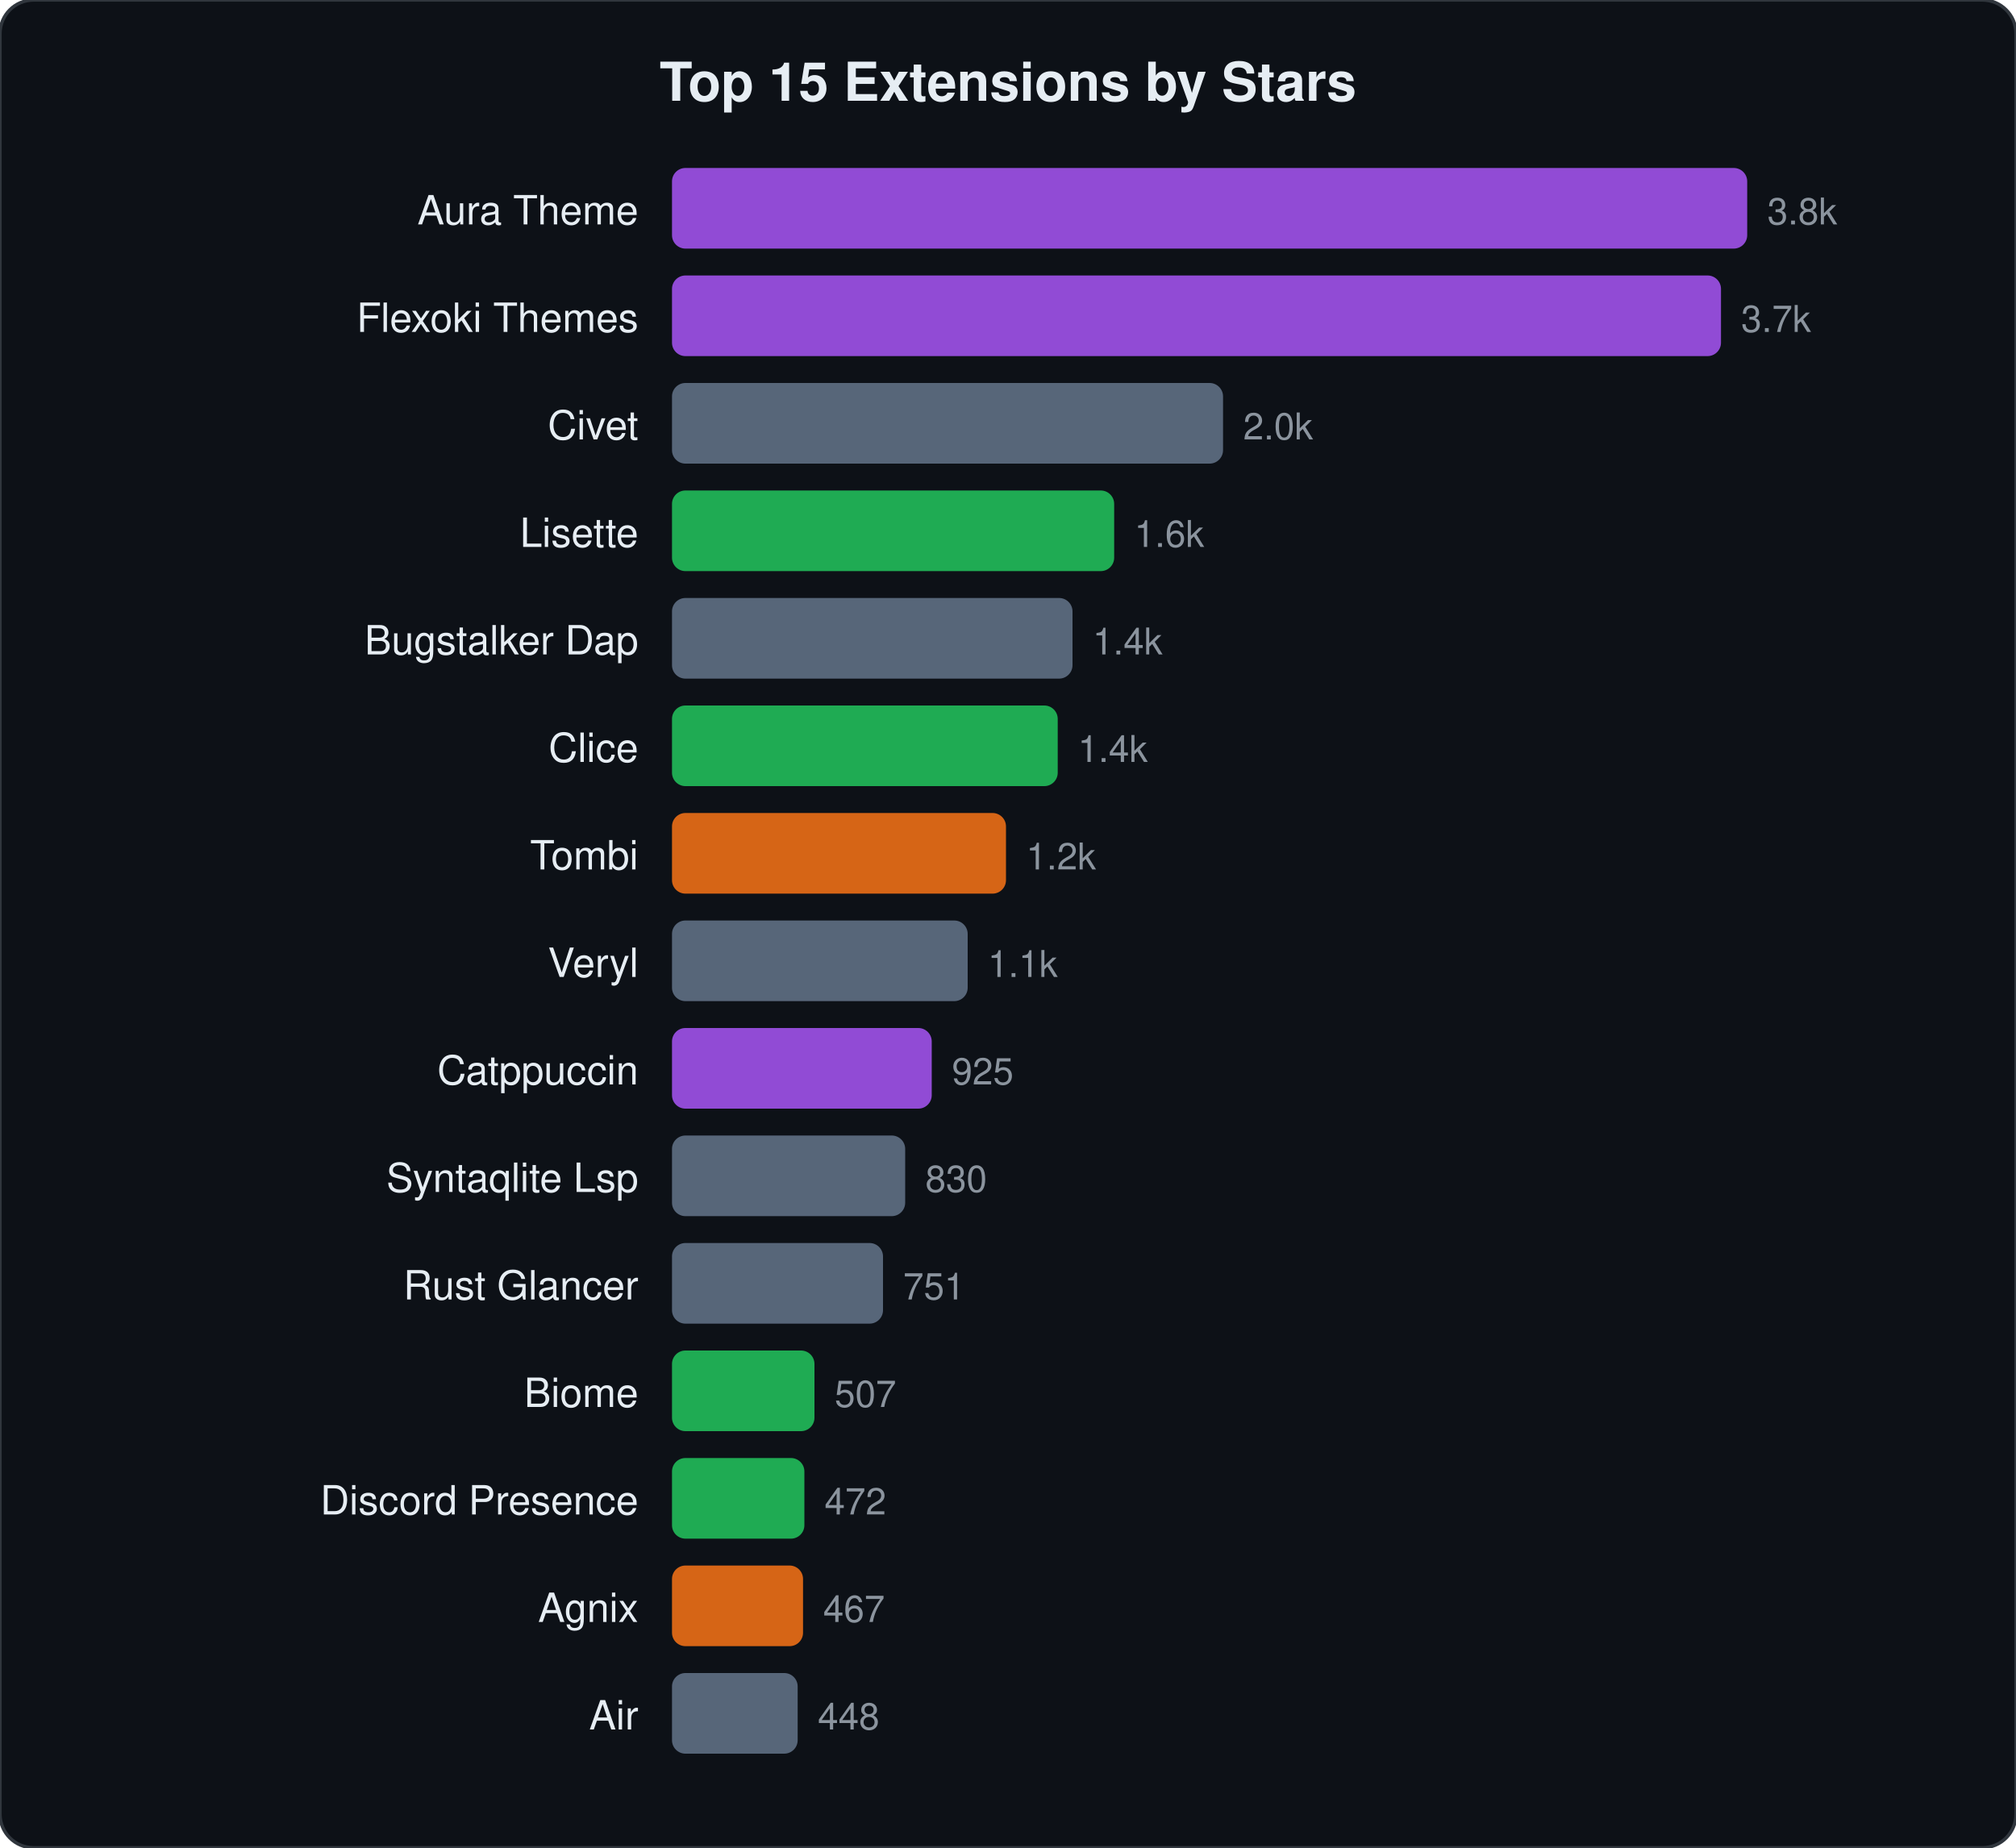
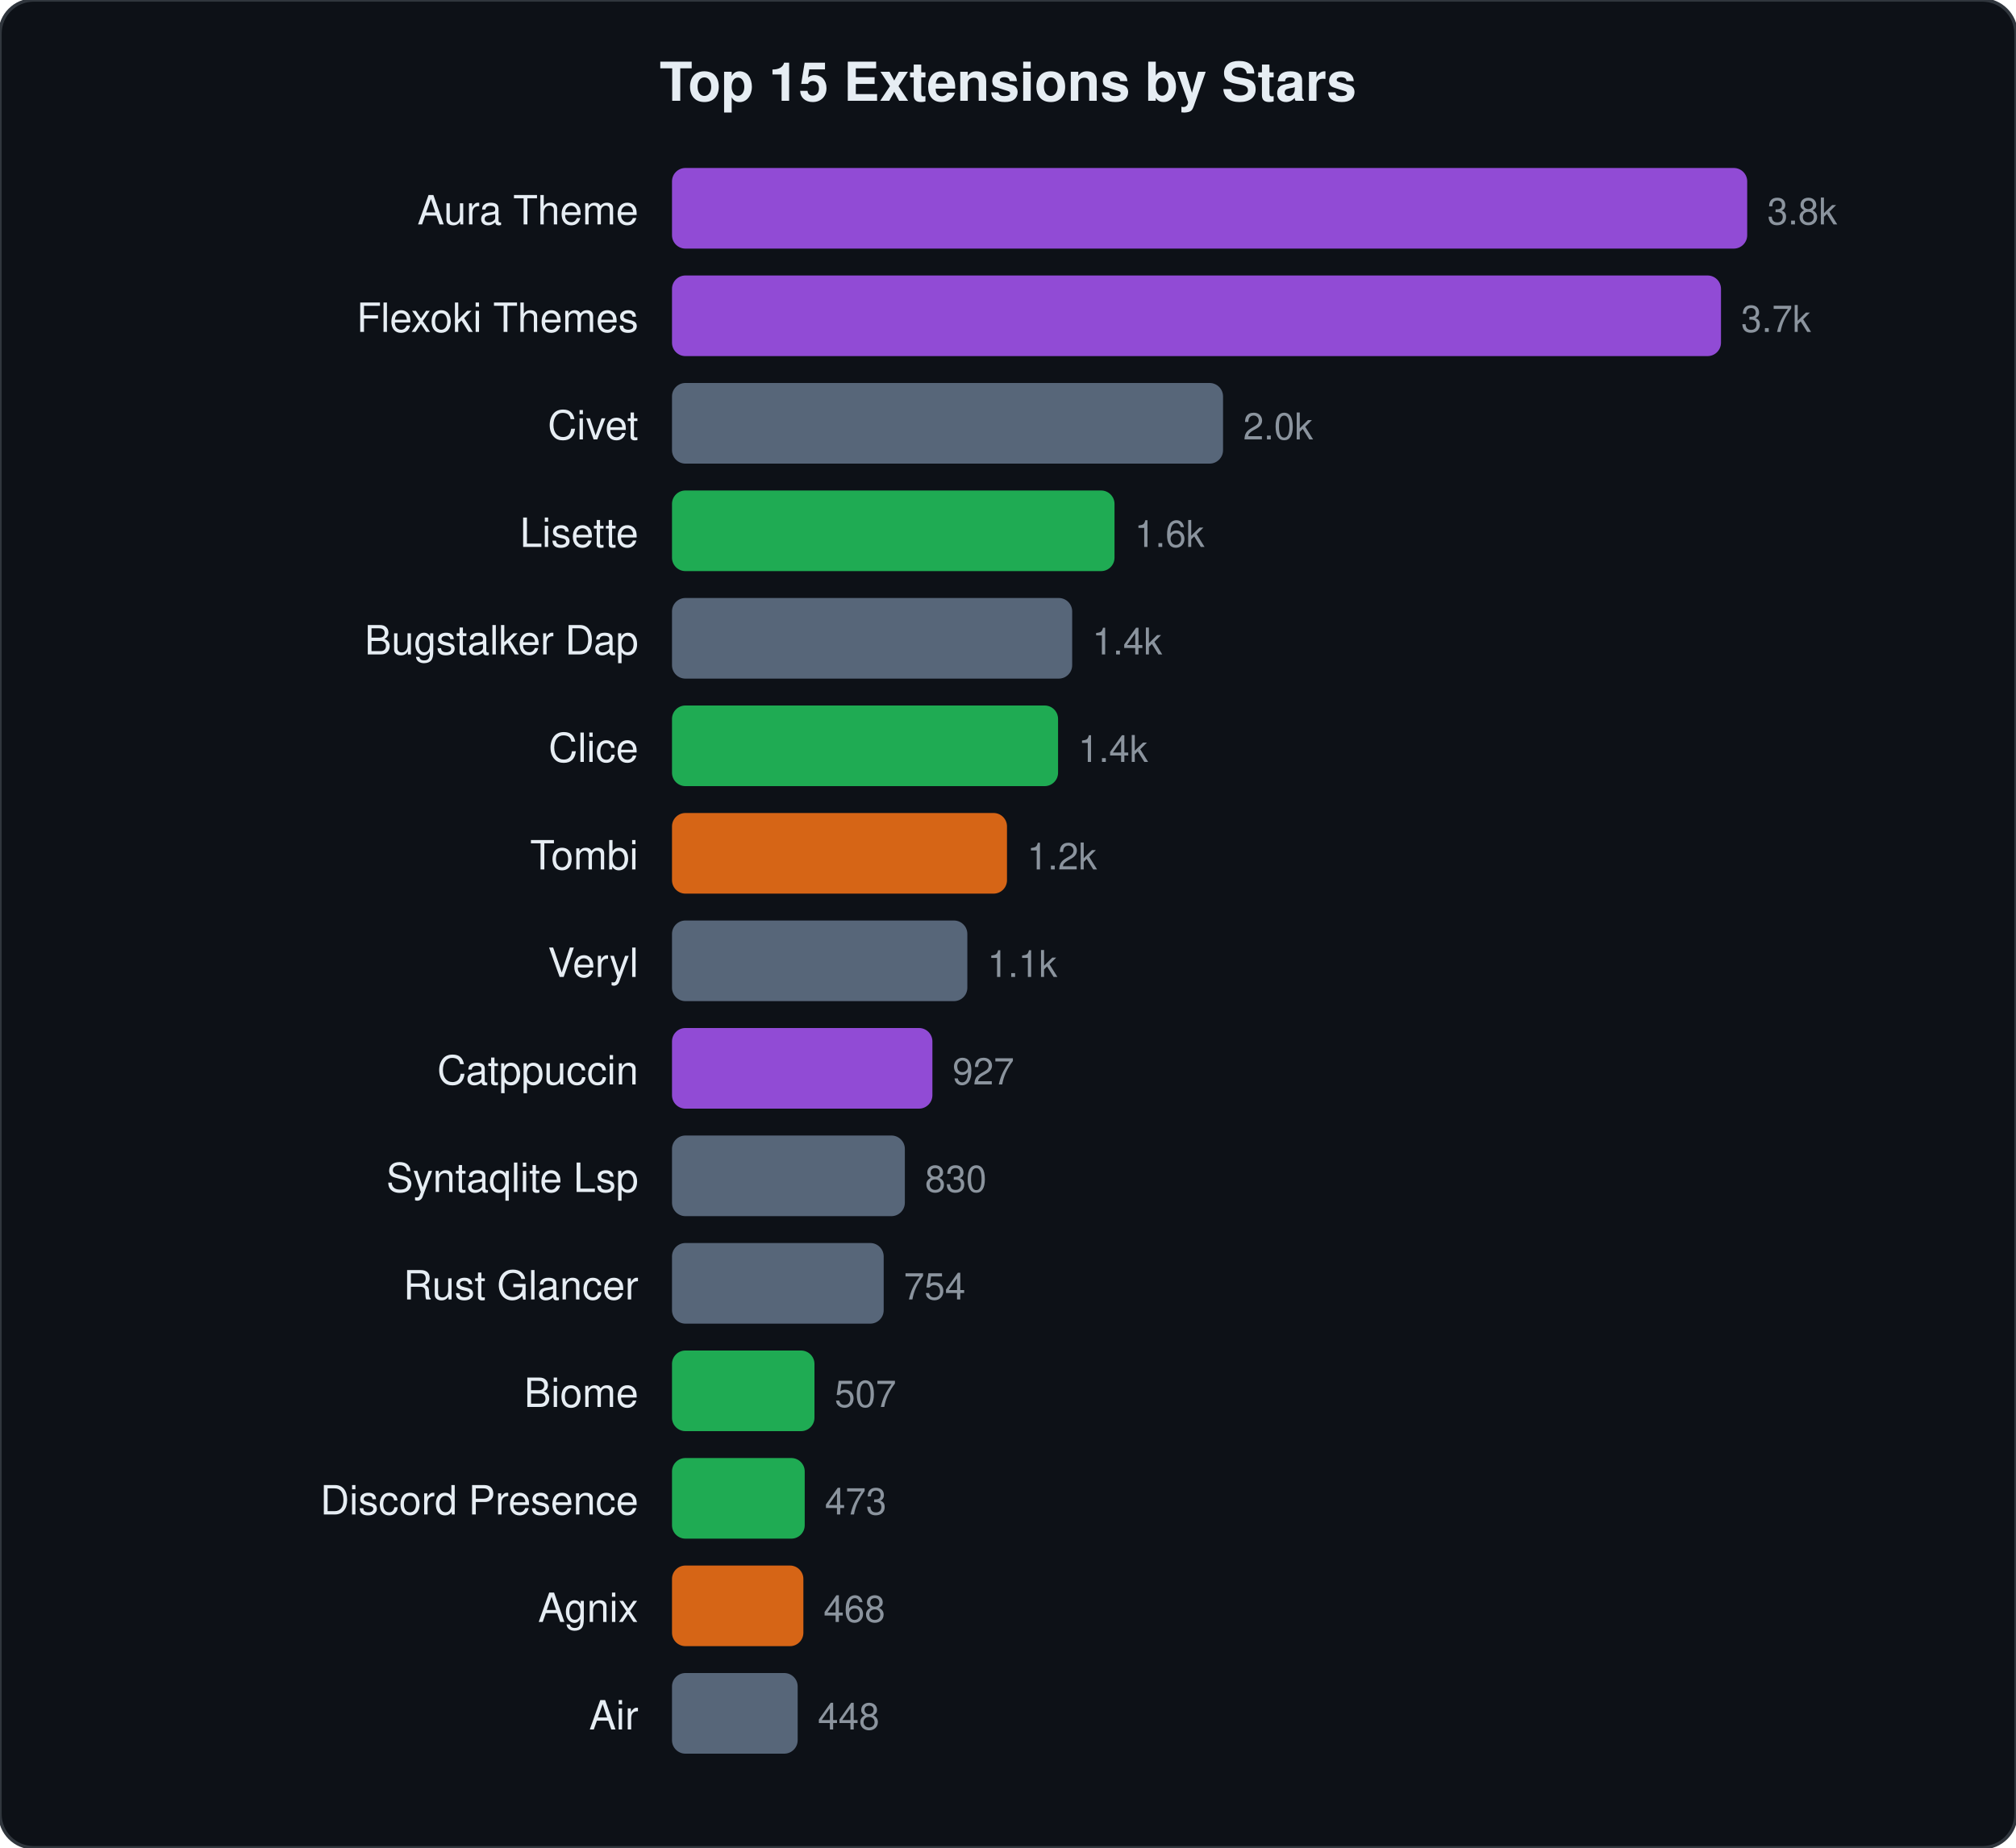
<svg xmlns="http://www.w3.org/2000/svg" viewBox="0 0 600 550" width="600" height="550">
  <style>text{font-family:-apple-system,BlinkMacSystemFont,"Segoe UI",Helvetica,Arial,sans-serif;fill:#e6edf3}.name{font-size:12px}.stars{font-size:11px;fill:#8b949e}.title{font-size:16px;font-weight:600}</style>
  <rect width="600" height="550" rx="10" fill="#0d1117" stroke="#30363d" stroke-width="1" />
  <text x="300" y="30" text-anchor="middle" class="title">Top 15 Extensions by Stars</text>
  <text x="190" y="66.8" text-anchor="end" class="name">Aura Theme</text>
  <rect x="200" y="50.0" width="320.0" height="24" rx="4" fill="#a855f7" opacity="0.85" />
  <text x="526.0" y="66.8" class="stars">3.8k</text>
  <text x="190" y="98.8" text-anchor="end" class="name">Flexoki Themes</text>
  <rect x="200" y="82.0" width="312.2" height="24" rx="4" fill="#a855f7" opacity="0.85" />
  <text x="518.2" y="98.8" class="stars">3.7k</text>
  <text x="190" y="130.8" text-anchor="end" class="name">Civet</text>
  <rect x="200" y="114.0" width="164.0" height="24" rx="4" fill="#64748b" opacity="0.85" />
  <text x="370.0" y="130.8" class="stars">2.0k</text>
  <text x="190" y="162.8" text-anchor="end" class="name">Lisette</text>
-   <rect x="200" y="146.0" width="131.6" height="24" rx="4" fill="#22c55e" opacity="0.85" />
-   <text x="337.6" y="162.8" class="stars">1.6k</text>
+   <rect x="200" y="146.0" width="131.7" height="24" rx="4" fill="#22c55e" opacity="0.85" />
+   <text x="337.7" y="162.8" class="stars">1.6k</text>
  <text x="190" y="194.8" text-anchor="end" class="name">Bugstalker Dap</text>
-   <rect x="200" y="178.0" width="119.2" height="24" rx="4" fill="#64748b" opacity="0.85" />
-   <text x="325.2" y="194.8" class="stars">1.4k</text>
+   <rect x="200" y="178.0" width="119.1" height="24" rx="4" fill="#64748b" opacity="0.85" />
+   <text x="325.1" y="194.8" class="stars">1.4k</text>
  <text x="190" y="226.8" text-anchor="end" class="name">Clice</text>
-   <rect x="200" y="210.0" width="114.8" height="24" rx="4" fill="#22c55e" opacity="0.85" />
-   <text x="320.8" y="226.8" class="stars">1.4k</text>
+   <rect x="200" y="210.0" width="114.9" height="24" rx="4" fill="#22c55e" opacity="0.85" />
+   <text x="320.9" y="226.8" class="stars">1.4k</text>
  <text x="190" y="258.8" text-anchor="end" class="name">Tombi</text>
-   <rect x="200" y="242.0" width="99.4" height="24" rx="4" fill="#f97316" opacity="0.85" />
-   <text x="305.4" y="258.8" class="stars">1.2k</text>
+   <rect x="200" y="242.0" width="99.7" height="24" rx="4" fill="#f97316" opacity="0.85" />
+   <text x="305.7" y="258.8" class="stars">1.2k</text>
  <text x="190" y="290.8" text-anchor="end" class="name">Veryl</text>
-   <rect x="200" y="274.0" width="88.0" height="24" rx="4" fill="#64748b" opacity="0.85" />
-   <text x="294.0" y="290.8" class="stars">1.1k</text>
+   <rect x="200" y="274.0" width="87.9" height="24" rx="4" fill="#64748b" opacity="0.85" />
+   <text x="293.9" y="290.8" class="stars">1.1k</text>
  <text x="190" y="322.8" text-anchor="end" class="name">Catppuccin</text>
-   <rect x="200" y="306.0" width="77.3" height="24" rx="4" fill="#a855f7" opacity="0.85" />
-   <text x="283.3" y="322.8" class="stars">925</text>
+   <rect x="200" y="306.0" width="77.5" height="24" rx="4" fill="#a855f7" opacity="0.85" />
+   <text x="283.5" y="322.8" class="stars">927</text>
  <text x="190" y="354.8" text-anchor="end" class="name">Syntaqlite Lsp</text>
-   <rect x="200" y="338.0" width="69.4" height="24" rx="4" fill="#64748b" opacity="0.85" />
-   <text x="275.4" y="354.8" class="stars">830</text>
+   <rect x="200" y="338.0" width="69.3" height="24" rx="4" fill="#64748b" opacity="0.85" />
+   <text x="275.3" y="354.8" class="stars">830</text>
  <text x="190" y="386.8" text-anchor="end" class="name">Rust Glancer</text>
-   <rect x="200" y="370.0" width="62.8" height="24" rx="4" fill="#64748b" opacity="0.85" />
-   <text x="268.8" y="386.8" class="stars">751</text>
+   <rect x="200" y="370.0" width="63.0" height="24" rx="4" fill="#64748b" opacity="0.85" />
+   <text x="269.0" y="386.8" class="stars">754</text>
  <text x="190" y="418.8" text-anchor="end" class="name">Biome</text>
  <rect x="200" y="402.0" width="42.4" height="24" rx="4" fill="#22c55e" opacity="0.85" />
  <text x="248.4" y="418.8" class="stars">507</text>
  <text x="190" y="450.8" text-anchor="end" class="name">Discord Presence</text>
-   <rect x="200" y="434.0" width="39.4" height="24" rx="4" fill="#22c55e" opacity="0.85" />
-   <text x="245.4" y="450.8" class="stars">472</text>
+   <rect x="200" y="434.0" width="39.5" height="24" rx="4" fill="#22c55e" opacity="0.85" />
+   <text x="245.5" y="450.8" class="stars">473</text>
  <text x="190" y="482.8" text-anchor="end" class="name">Agnix</text>
-   <rect x="200" y="466.0" width="39.0" height="24" rx="4" fill="#f97316" opacity="0.85" />
-   <text x="245.0" y="482.8" class="stars">467</text>
+   <rect x="200" y="466.0" width="39.1" height="24" rx="4" fill="#f97316" opacity="0.85" />
+   <text x="245.1" y="482.8" class="stars">468</text>
  <text x="190" y="514.8" text-anchor="end" class="name">Air</text>
  <rect x="200" y="498.0" width="37.4" height="24" rx="4" fill="#64748b" opacity="0.85" />
  <text x="243.4" y="514.8" class="stars">448</text>
</svg>
